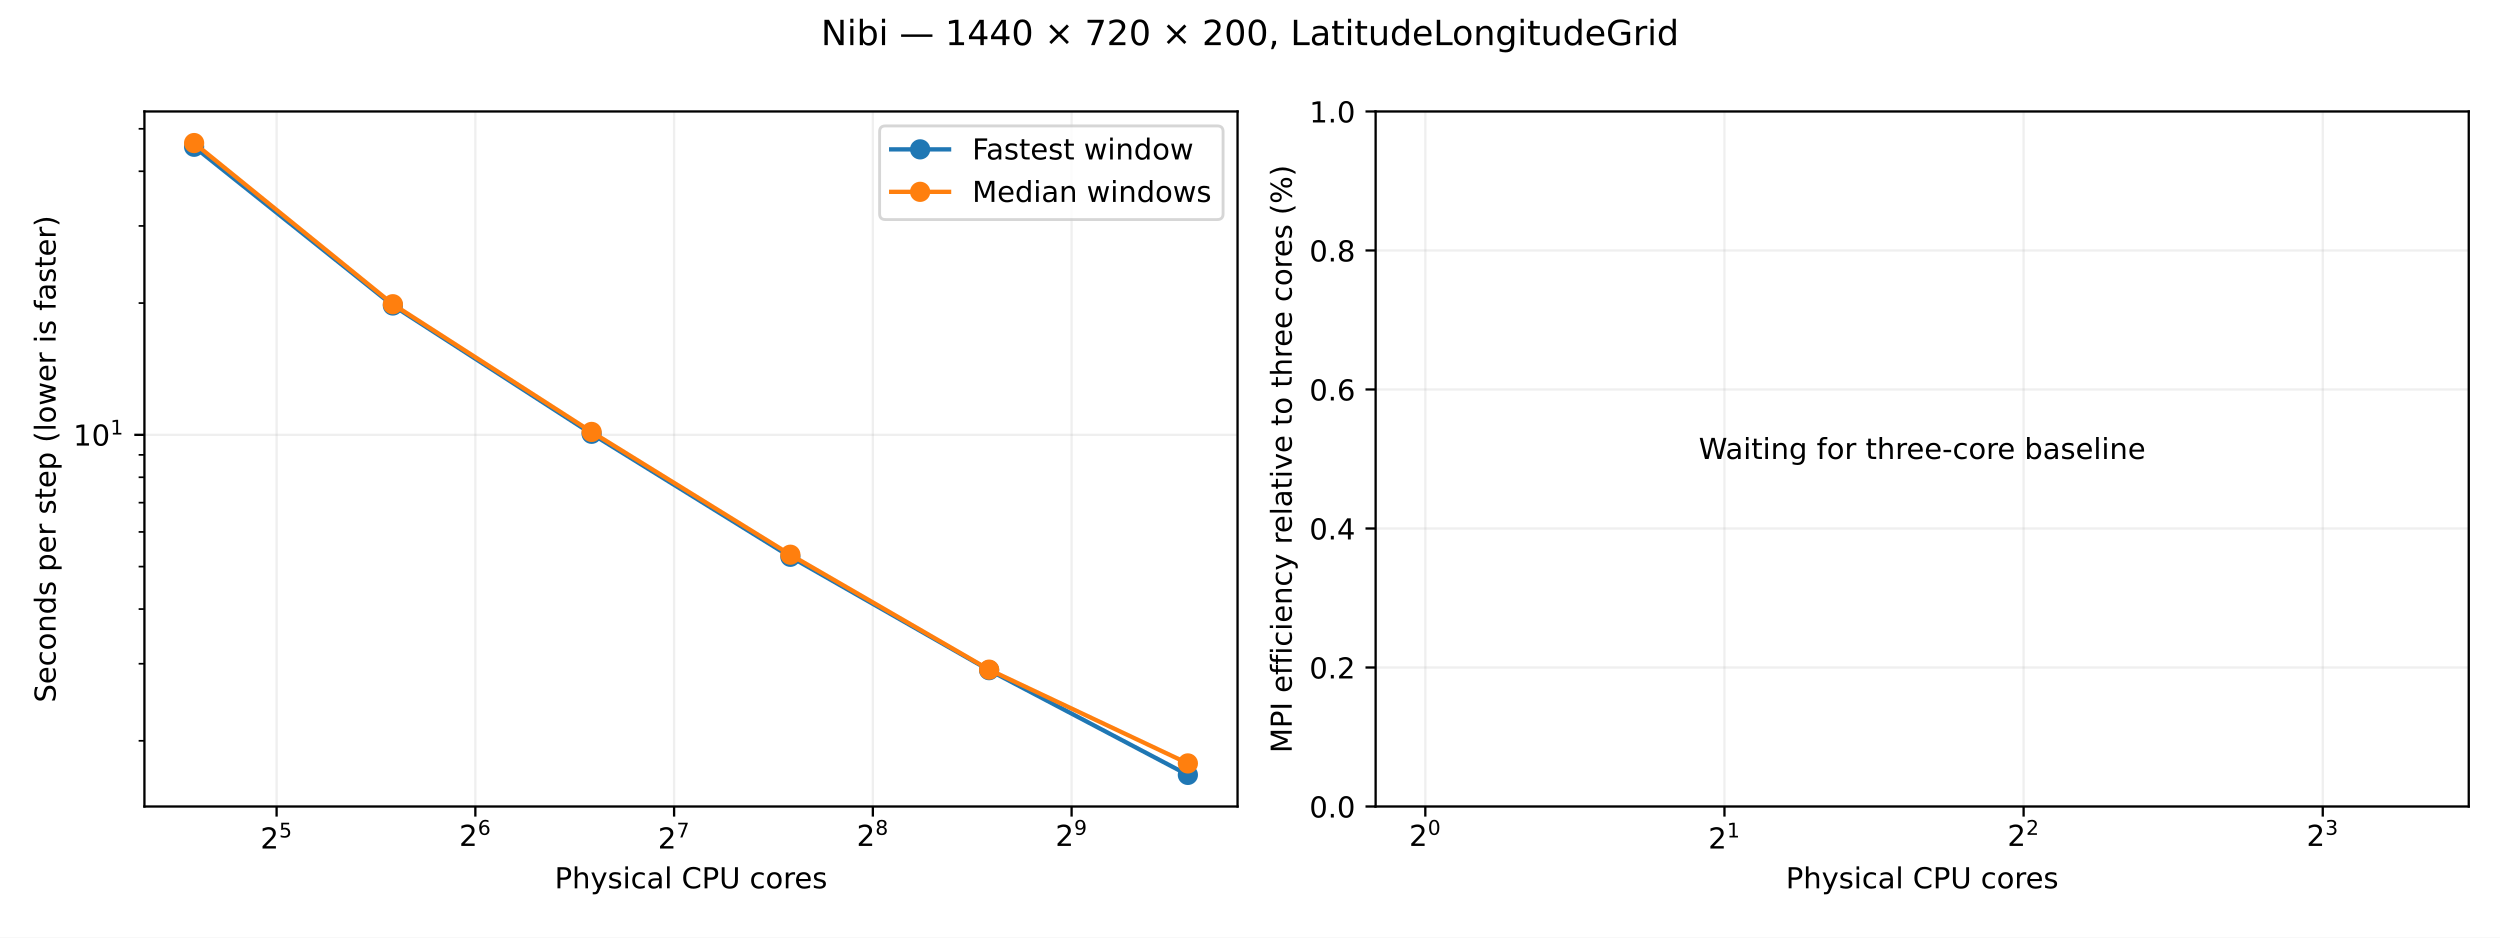
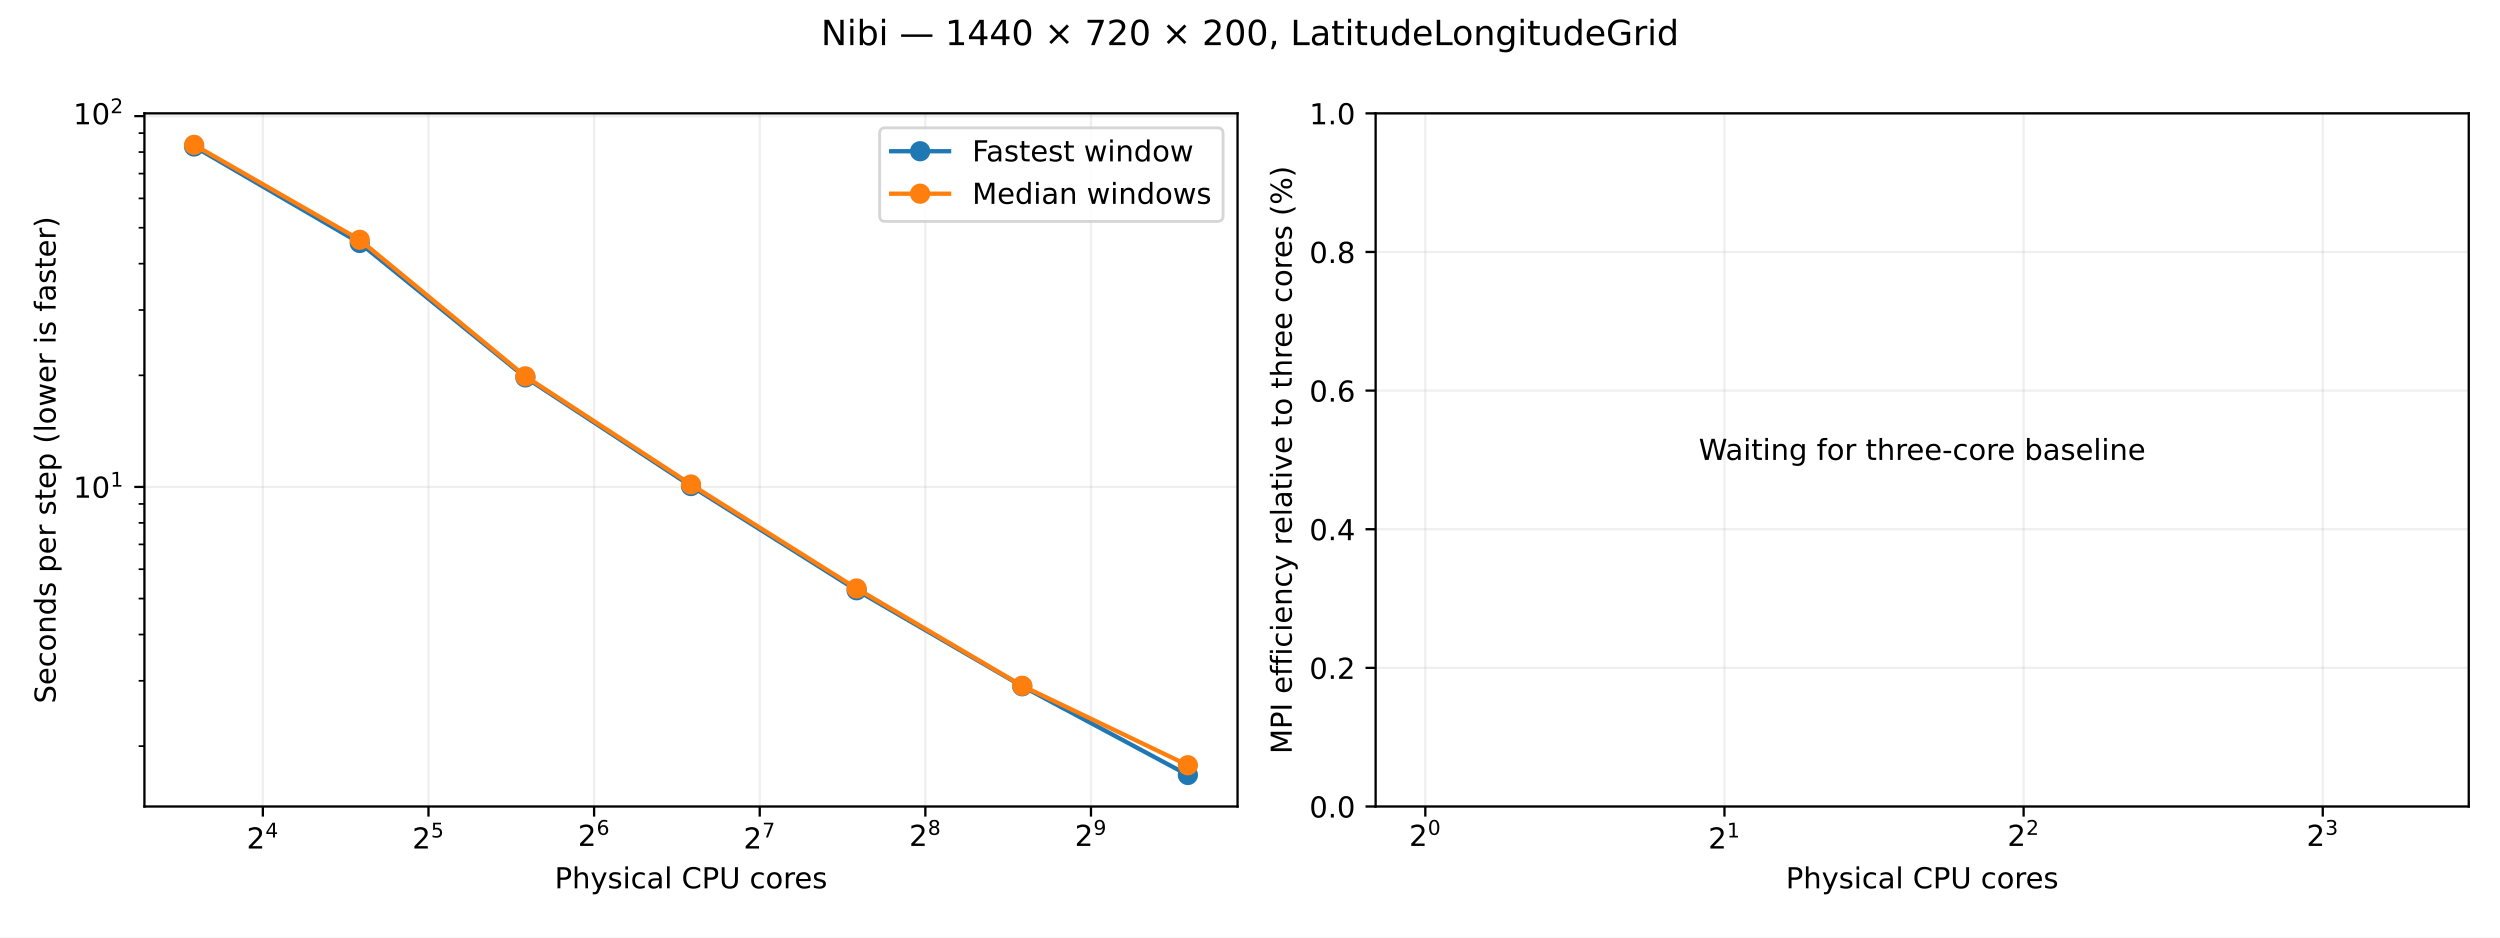
<svg xmlns="http://www.w3.org/2000/svg" xmlns:xlink="http://www.w3.org/1999/xlink" width="864pt" height="324pt" viewBox="0 0 864 324" version="1.1">
  <defs>
    <style type="text/css">*{stroke-linejoin: round; stroke-linecap: butt}</style>
  </defs>
  <g id="figure_1">
    <g id="patch_1">
      <path d="M 0 324 L 864 324 L 864 0 L 0 0 z " style="fill: #ffffff" />
    </g>
    <g id="axes_1">
      <g id="patch_2">
-         <path d="M 49.913 278.728 L 427.696 278.728 L 427.696 38.52 L 49.913 38.52 z " style="fill: #ffffff" />
+         <path d="M 49.913 278.728 L 427.696 278.728 L 427.696 39.172 L 49.913 39.172 z " style="fill: #ffffff" />
      </g>
      <g id="matplotlib.axis_1">
        <g id="xtick_1">
          <g id="line2d_1">
-             <path d="M 95.593 278.728 L 95.593 38.52 " clip-path="url(#p8ccc6cf710)" style="fill: none; stroke: #b0b0b0; stroke-opacity: 0.2; stroke-width: 0.8; stroke-linecap: square" />
+             <path d="M 90.841 278.728 L 90.841 39.172 " clip-path="url(#p84c4c16fc4)" style="fill: none; stroke: #b0b0b0; stroke-opacity: 0.2; stroke-width: 0.8; stroke-linecap: square" />
          </g>
          <g id="line2d_2">
            <defs>
              <path id="mfa1427183e" d="M 0 0 L 0 3.5 " style="stroke: #000000; stroke-width: 0.8" />
            </defs>
            <g>
-               <use xlink:href="#mfa1427183e" x="95.593" y="278.728" style="stroke: #000000; stroke-width: 0.8" />
+               <use xlink:href="#mfa1427183e" x="90.841" y="278.728" style="stroke: #000000; stroke-width: 0.8" />
            </g>
          </g>
          <g id="text_1">
-             <g transform="translate(89.99274 293.3264)">
+             <g transform="translate(85.24139 293.3264)">
+               <text>
+                 <tspan x="0" y="-0.064" style="font-size: 10px; font-family: 'DejaVu Sans'">2</tspan>
+                 <tspan x="6.458" y="-3.892" style="font-size: 7px; font-family: 'DejaVu Sans'">4</tspan>
+               </text>
+             </g>
+           </g>
+         </g>
+         <g id="xtick_2">
+           <g id="line2d_3">
+             <path d="M 148.081 278.728 L 148.081 39.172 " clip-path="url(#p84c4c16fc4)" style="fill: none; stroke: #b0b0b0; stroke-opacity: 0.2; stroke-width: 0.8; stroke-linecap: square" />
+           </g>
+           <g id="line2d_4">
+             <g>
+               <use xlink:href="#mfa1427183e" x="148.081" y="278.728" style="stroke: #000000; stroke-width: 0.8" />
+             </g>
+           </g>
+           <g id="text_2">
+             <g transform="translate(142.4813 293.3264)">
              <text>
                <tspan x="0" y="-0.064" style="font-size: 10px; font-family: 'DejaVu Sans'">2</tspan>
                <tspan x="6.458" y="-3.892" style="font-size: 7px; font-family: 'DejaVu Sans'">5</tspan>
              </text>
            </g>
          </g>
        </g>
-         <g id="xtick_2">
-           <g id="line2d_3">
-             <path d="M 164.281 278.728 L 164.281 38.52 " clip-path="url(#p8ccc6cf710)" style="fill: none; stroke: #b0b0b0; stroke-opacity: 0.2; stroke-width: 0.8; stroke-linecap: square" />
-           </g>
-           <g id="line2d_4">
-             <g>
-               <use xlink:href="#mfa1427183e" x="164.281" y="278.728" style="stroke: #000000; stroke-width: 0.8" />
-             </g>
-           </g>
-           <g id="text_2">
-             <g transform="translate(158.6807 293.3264)">
+         <g id="xtick_3">
+           <g id="line2d_5">
+             <path d="M 205.321 278.728 L 205.321 39.172 " clip-path="url(#p84c4c16fc4)" style="fill: none; stroke: #b0b0b0; stroke-opacity: 0.2; stroke-width: 0.8; stroke-linecap: square" />
+           </g>
+           <g id="line2d_6">
+             <g>
+               <use xlink:href="#mfa1427183e" x="205.321" y="278.728" style="stroke: #000000; stroke-width: 0.8" />
+             </g>
+           </g>
+           <g id="text_3">
+             <g transform="translate(199.7213 293.3264)">
              <text>
                <tspan x="0" y="-0.977" style="font-size: 10px; font-family: 'DejaVu Sans'">2</tspan>
                <tspan x="6.458" y="-4.805" style="font-size: 7px; font-family: 'DejaVu Sans'">6</tspan>
              </text>
            </g>
          </g>
        </g>
-         <g id="xtick_3">
-           <g id="line2d_5">
-             <path d="M 232.969 278.728 L 232.969 38.52 " clip-path="url(#p8ccc6cf710)" style="fill: none; stroke: #b0b0b0; stroke-opacity: 0.2; stroke-width: 0.8; stroke-linecap: square" />
-           </g>
-           <g id="line2d_6">
-             <g>
-               <use xlink:href="#mfa1427183e" x="232.969" y="278.728" style="stroke: #000000; stroke-width: 0.8" />
-             </g>
-           </g>
-           <g id="text_3">
-             <g transform="translate(227.3686 293.3264)">
+         <g id="xtick_4">
+           <g id="line2d_7">
+             <path d="M 262.561 278.728 L 262.561 39.172 " clip-path="url(#p84c4c16fc4)" style="fill: none; stroke: #b0b0b0; stroke-opacity: 0.2; stroke-width: 0.8; stroke-linecap: square" />
+           </g>
+           <g id="line2d_8">
+             <g>
+               <use xlink:href="#mfa1427183e" x="262.561" y="278.728" style="stroke: #000000; stroke-width: 0.8" />
+             </g>
+           </g>
+           <g id="text_4">
+             <g transform="translate(256.9612 293.3264)">
              <text>
                <tspan x="0" y="-0.064" style="font-size: 10px; font-family: 'DejaVu Sans'">2</tspan>
                <tspan x="6.458" y="-3.892" style="font-size: 7px; font-family: 'DejaVu Sans'">7</tspan>
              </text>
            </g>
          </g>
        </g>
-         <g id="xtick_4">
-           <g id="line2d_7">
-             <path d="M 301.657 278.728 L 301.657 38.52 " clip-path="url(#p8ccc6cf710)" style="fill: none; stroke: #b0b0b0; stroke-opacity: 0.2; stroke-width: 0.8; stroke-linecap: square" />
-           </g>
-           <g id="line2d_8">
-             <g>
-               <use xlink:href="#mfa1427183e" x="301.657" y="278.728" style="stroke: #000000; stroke-width: 0.8" />
-             </g>
-           </g>
-           <g id="text_4">
-             <g transform="translate(296.0566 293.3264)">
+         <g id="xtick_5">
+           <g id="line2d_9">
+             <path d="M 319.801 278.728 L 319.801 39.172 " clip-path="url(#p84c4c16fc4)" style="fill: none; stroke: #b0b0b0; stroke-opacity: 0.2; stroke-width: 0.8; stroke-linecap: square" />
+           </g>
+           <g id="line2d_10">
+             <g>
+               <use xlink:href="#mfa1427183e" x="319.801" y="278.728" style="stroke: #000000; stroke-width: 0.8" />
+             </g>
+           </g>
+           <g id="text_5">
+             <g transform="translate(314.2012 293.3264)">
              <text>
                <tspan x="0" y="-0.977" style="font-size: 10px; font-family: 'DejaVu Sans'">2</tspan>
                <tspan x="6.458" y="-4.805" style="font-size: 7px; font-family: 'DejaVu Sans'">8</tspan>
              </text>
            </g>
          </g>
        </g>
-         <g id="xtick_5">
-           <g id="line2d_9">
-             <path d="M 370.344 278.728 L 370.344 38.52 " clip-path="url(#p8ccc6cf710)" style="fill: none; stroke: #b0b0b0; stroke-opacity: 0.2; stroke-width: 0.8; stroke-linecap: square" />
-           </g>
-           <g id="line2d_10">
-             <g>
-               <use xlink:href="#mfa1427183e" x="370.344" y="278.728" style="stroke: #000000; stroke-width: 0.8" />
-             </g>
-           </g>
-           <g id="text_5">
-             <g transform="translate(364.7445 293.3264)">
+         <g id="xtick_6">
+           <g id="line2d_11">
+             <path d="M 377.041 278.728 L 377.041 39.172 " clip-path="url(#p84c4c16fc4)" style="fill: none; stroke: #b0b0b0; stroke-opacity: 0.2; stroke-width: 0.8; stroke-linecap: square" />
+           </g>
+           <g id="line2d_12">
+             <g>
+               <use xlink:href="#mfa1427183e" x="377.041" y="278.728" style="stroke: #000000; stroke-width: 0.8" />
+             </g>
+           </g>
+           <g id="text_6">
+             <g transform="translate(371.4411 293.3264)">
              <text>
                <tspan x="0" y="-0.977" style="font-size: 10px; font-family: 'DejaVu Sans'">2</tspan>
                <tspan x="6.458" y="-4.805" style="font-size: 7px; font-family: 'DejaVu Sans'">9</tspan>
              </text>
            </g>
          </g>
        </g>
-         <g id="text_6">
+         <g id="text_7">
          <text style="font-size: 10px; font-family: 'DejaVu Sans', 'Bitstream Vera Sans', 'Computer Modern Sans Serif', 'Lucida Grande', 'Verdana', 'Geneva', 'Lucid', 'Arial', 'Helvetica', 'Avant Garde', sans-serif; text-anchor: middle" x="238.805" y="307.005" transform="rotate(-0 238.8045 307.0046)">Physical CPU cores</text>
        </g>
      </g>
      <g id="matplotlib.axis_2">
        <g id="ytick_1">
-           <g id="line2d_11">
-             <path d="M 49.913 150.276 L 427.696 150.276 " clip-path="url(#p8ccc6cf710)" style="fill: none; stroke: #b0b0b0; stroke-opacity: 0.2; stroke-width: 0.8; stroke-linecap: square" />
-           </g>
-           <g id="line2d_12">
+           <g id="line2d_13">
+             <path d="M 49.913 168.287 L 427.696 168.287 " clip-path="url(#p84c4c16fc4)" style="fill: none; stroke: #b0b0b0; stroke-opacity: 0.2; stroke-width: 0.8; stroke-linecap: square" />
+           </g>
+           <g id="line2d_14">
            <defs>
              <path id="m72e51c41a5" d="M 0 0 L -3.5 0 " style="stroke: #000000; stroke-width: 0.8" />
            </defs>
            <g>
-               <use xlink:href="#m72e51c41a5" x="49.913" y="150.276" style="stroke: #000000; stroke-width: 0.8" />
-             </g>
-           </g>
-           <g id="text_7">
-             <g transform="translate(25.31268 154.0748)">
+               <use xlink:href="#m72e51c41a5" x="49.913" y="168.287" style="stroke: #000000; stroke-width: 0.8" />
+             </g>
+           </g>
+           <g id="text_8">
+             <g transform="translate(25.31268 172.0867)">
              <text>
                <tspan x="0" y="-0.064" style="font-size: 10px; font-family: 'DejaVu Sans'">1</tspan>
                <tspan x="6.362" y="-0.064" style="font-size: 10px; font-family: 'DejaVu Sans'">0</tspan>
                <tspan x="12.82" y="-3.892" style="font-size: 7px; font-family: 'DejaVu Sans'">1</tspan>
              </text>
            </g>
          </g>
        </g>
        <g id="ytick_2">
-           <g id="line2d_13">
+           <g id="line2d_15">
+             <path d="M 49.913 40.136 L 427.696 40.136 " clip-path="url(#p84c4c16fc4)" style="fill: none; stroke: #b0b0b0; stroke-opacity: 0.2; stroke-width: 0.8; stroke-linecap: square" />
+           </g>
+           <g id="line2d_16">
+             <g>
+               <use xlink:href="#m72e51c41a5" x="49.913" y="40.136" style="stroke: #000000; stroke-width: 0.8" />
+             </g>
+           </g>
+           <g id="text_9">
+             <g transform="translate(25.31268 43.93527)">
+               <text>
+                 <tspan x="0" y="-0.977" style="font-size: 10px; font-family: 'DejaVu Sans'">1</tspan>
+                 <tspan x="6.362" y="-0.977" style="font-size: 10px; font-family: 'DejaVu Sans'">0</tspan>
+                 <tspan x="12.82" y="-4.805" style="font-size: 7px; font-family: 'DejaVu Sans'">2</tspan>
+               </text>
+             </g>
+           </g>
+         </g>
+         <g id="ytick_3">
+           <g id="line2d_17">
            <defs>
              <path id="m0f9271fee5" d="M 0 0 L -2 0 " style="stroke: #000000; stroke-width: 0.6" />
            </defs>
            <g>
-               <use xlink:href="#m0f9271fee5" x="49.913" y="256.03" style="stroke: #000000; stroke-width: 0.6" />
-             </g>
-           </g>
-         </g>
-         <g id="ytick_3">
-           <g id="line2d_14">
-             <g>
-               <use xlink:href="#m0f9271fee5" x="49.913" y="229.387" style="stroke: #000000; stroke-width: 0.6" />
+               <use xlink:href="#m0f9271fee5" x="49.913" y="257.861" style="stroke: #000000; stroke-width: 0.6" />
            </g>
          </g>
        </g>
        <g id="ytick_4">
-           <g id="line2d_15">
-             <g>
-               <use xlink:href="#m0f9271fee5" x="49.913" y="210.484" style="stroke: #000000; stroke-width: 0.6" />
+           <g id="line2d_18">
+             <g>
+               <use xlink:href="#m0f9271fee5" x="49.913" y="235.295" style="stroke: #000000; stroke-width: 0.6" />
            </g>
          </g>
        </g>
        <g id="ytick_5">
-           <g id="line2d_16">
-             <g>
-               <use xlink:href="#m0f9271fee5" x="49.913" y="195.821" style="stroke: #000000; stroke-width: 0.6" />
+           <g id="line2d_19">
+             <g>
+               <use xlink:href="#m0f9271fee5" x="49.913" y="219.284" style="stroke: #000000; stroke-width: 0.6" />
            </g>
          </g>
        </g>
        <g id="ytick_6">
-           <g id="line2d_17">
-             <g>
-               <use xlink:href="#m0f9271fee5" x="49.913" y="183.841" style="stroke: #000000; stroke-width: 0.6" />
+           <g id="line2d_20">
+             <g>
+               <use xlink:href="#m0f9271fee5" x="49.913" y="206.865" style="stroke: #000000; stroke-width: 0.6" />
            </g>
          </g>
        </g>
        <g id="ytick_7">
-           <g id="line2d_18">
-             <g>
-               <use xlink:href="#m0f9271fee5" x="49.913" y="173.712" style="stroke: #000000; stroke-width: 0.6" />
+           <g id="line2d_21">
+             <g>
+               <use xlink:href="#m0f9271fee5" x="49.913" y="196.718" style="stroke: #000000; stroke-width: 0.6" />
            </g>
          </g>
        </g>
        <g id="ytick_8">
-           <g id="line2d_19">
-             <g>
-               <use xlink:href="#m0f9271fee5" x="49.913" y="164.938" style="stroke: #000000; stroke-width: 0.6" />
+           <g id="line2d_22">
+             <g>
+               <use xlink:href="#m0f9271fee5" x="49.913" y="188.138" style="stroke: #000000; stroke-width: 0.6" />
            </g>
          </g>
        </g>
        <g id="ytick_9">
-           <g id="line2d_20">
-             <g>
-               <use xlink:href="#m0f9271fee5" x="49.913" y="157.199" style="stroke: #000000; stroke-width: 0.6" />
+           <g id="line2d_23">
+             <g>
+               <use xlink:href="#m0f9271fee5" x="49.913" y="180.707" style="stroke: #000000; stroke-width: 0.6" />
            </g>
          </g>
        </g>
        <g id="ytick_10">
-           <g id="line2d_21">
-             <g>
-               <use xlink:href="#m0f9271fee5" x="49.913" y="104.73" style="stroke: #000000; stroke-width: 0.6" />
+           <g id="line2d_24">
+             <g>
+               <use xlink:href="#m0f9271fee5" x="49.913" y="174.151" style="stroke: #000000; stroke-width: 0.6" />
            </g>
          </g>
        </g>
        <g id="ytick_11">
-           <g id="line2d_22">
-             <g>
-               <use xlink:href="#m0f9271fee5" x="49.913" y="78.087" style="stroke: #000000; stroke-width: 0.6" />
+           <g id="line2d_25">
+             <g>
+               <use xlink:href="#m0f9271fee5" x="49.913" y="129.71" style="stroke: #000000; stroke-width: 0.6" />
            </g>
          </g>
        </g>
        <g id="ytick_12">
-           <g id="line2d_23">
-             <g>
-               <use xlink:href="#m0f9271fee5" x="49.913" y="59.184" style="stroke: #000000; stroke-width: 0.6" />
+           <g id="line2d_26">
+             <g>
+               <use xlink:href="#m0f9271fee5" x="49.913" y="107.144" style="stroke: #000000; stroke-width: 0.6" />
            </g>
          </g>
        </g>
        <g id="ytick_13">
-           <g id="line2d_24">
-             <g>
-               <use xlink:href="#m0f9271fee5" x="49.913" y="44.522" style="stroke: #000000; stroke-width: 0.6" />
-             </g>
-           </g>
-         </g>
-         <g id="text_8">
-           <text style="font-size: 10px; font-family: 'DejaVu Sans', 'Bitstream Vera Sans', 'Computer Modern Sans Serif', 'Lucida Grande', 'Verdana', 'Geneva', 'Lucid', 'Arial', 'Helvetica', 'Avant Garde', sans-serif; text-anchor: middle" x="19.233" y="158.624" transform="rotate(-90 19.233 158.624)">Seconds per step (lower is faster)</text>
-         </g>
-       </g>
-       <g id="line2d_25">
-         <path d="M 67.085 50.729 L 135.773 105.58 L 204.461 149.917 L 273.148 192.43 L 341.836 231.611 L 410.524 267.809 " clip-path="url(#p8ccc6cf710)" style="fill: none; stroke: #1f77b4; stroke-width: 1.5; stroke-linecap: square" />
+           <g id="line2d_27">
+             <g>
+               <use xlink:href="#m0f9271fee5" x="49.913" y="91.133" style="stroke: #000000; stroke-width: 0.6" />
+             </g>
+           </g>
+         </g>
+         <g id="ytick_14">
+           <g id="line2d_28">
+             <g>
+               <use xlink:href="#m0f9271fee5" x="49.913" y="78.713" style="stroke: #000000; stroke-width: 0.6" />
+             </g>
+           </g>
+         </g>
+         <g id="ytick_15">
+           <g id="line2d_29">
+             <g>
+               <use xlink:href="#m0f9271fee5" x="49.913" y="68.566" style="stroke: #000000; stroke-width: 0.6" />
+             </g>
+           </g>
+         </g>
+         <g id="ytick_16">
+           <g id="line2d_30">
+             <g>
+               <use xlink:href="#m0f9271fee5" x="49.913" y="59.987" style="stroke: #000000; stroke-width: 0.6" />
+             </g>
+           </g>
+         </g>
+         <g id="ytick_17">
+           <g id="line2d_31">
+             <g>
+               <use xlink:href="#m0f9271fee5" x="49.913" y="52.555" style="stroke: #000000; stroke-width: 0.6" />
+             </g>
+           </g>
+         </g>
+         <g id="ytick_18">
+           <g id="line2d_32">
+             <g>
+               <use xlink:href="#m0f9271fee5" x="49.913" y="46" style="stroke: #000000; stroke-width: 0.6" />
+             </g>
+           </g>
+         </g>
+         <g id="text_10">
+           <text style="font-size: 10px; font-family: 'DejaVu Sans', 'Bitstream Vera Sans', 'Computer Modern Sans Serif', 'Lucida Grande', 'Verdana', 'Geneva', 'Lucid', 'Arial', 'Helvetica', 'Avant Garde', sans-serif; text-anchor: middle" x="19.233" y="158.95" transform="rotate(-90 19.233 158.9499)">Seconds per step (lower is faster)</text>
+         </g>
+       </g>
+       <g id="line2d_33">
+         <path d="M 67.085 50.632 L 124.325 83.971 L 181.565 130.43 L 238.805 167.984 L 296.044 203.992 L 353.284 237.179 L 410.524 267.839 " clip-path="url(#p84c4c16fc4)" style="fill: none; stroke: #1f77b4; stroke-width: 1.5; stroke-linecap: square" />
        <defs>
          <path id="mec588faf40" d="M 0 3 C 0.796 3 1.559 2.684 2.121 2.121 C 2.684 1.559 3 0.796 3 0 C 3 -0.796 2.684 -1.559 2.121 -2.121 C 1.559 -2.684 0.796 -3 0 -3 C -0.796 -3 -1.559 -2.684 -2.121 -2.121 C -2.684 -1.559 -3 -0.796 -3 0 C -3 0.796 -2.684 1.559 -2.121 2.121 C -1.559 2.684 -0.796 3 0 3 z " style="stroke: #1f77b4" />
        </defs>
-         <g clip-path="url(#p8ccc6cf710)">
-           <use xlink:href="#mec588faf40" x="67.085" y="50.729" style="fill: #1f77b4; stroke: #1f77b4" />
-           <use xlink:href="#mec588faf40" x="135.773" y="105.58" style="fill: #1f77b4; stroke: #1f77b4" />
-           <use xlink:href="#mec588faf40" x="204.461" y="149.917" style="fill: #1f77b4; stroke: #1f77b4" />
-           <use xlink:href="#mec588faf40" x="273.148" y="192.43" style="fill: #1f77b4; stroke: #1f77b4" />
-           <use xlink:href="#mec588faf40" x="341.836" y="231.611" style="fill: #1f77b4; stroke: #1f77b4" />
-           <use xlink:href="#mec588faf40" x="410.524" y="267.809" style="fill: #1f77b4; stroke: #1f77b4" />
-         </g>
-       </g>
-       <g id="line2d_26">
-         <path d="M 67.085 49.439 L 135.773 105.142 L 204.461 149.274 L 273.148 191.71 L 341.836 231.43 L 410.524 263.839 " clip-path="url(#p8ccc6cf710)" style="fill: none; stroke: #ff7f0e; stroke-width: 1.5; stroke-linecap: square" />
+         <g clip-path="url(#p84c4c16fc4)">
+           <use xlink:href="#mec588faf40" x="67.085" y="50.632" style="fill: #1f77b4; stroke: #1f77b4" />
+           <use xlink:href="#mec588faf40" x="124.325" y="83.971" style="fill: #1f77b4; stroke: #1f77b4" />
+           <use xlink:href="#mec588faf40" x="181.565" y="130.43" style="fill: #1f77b4; stroke: #1f77b4" />
+           <use xlink:href="#mec588faf40" x="238.805" y="167.984" style="fill: #1f77b4; stroke: #1f77b4" />
+           <use xlink:href="#mec588faf40" x="296.044" y="203.992" style="fill: #1f77b4; stroke: #1f77b4" />
+           <use xlink:href="#mec588faf40" x="353.284" y="237.179" style="fill: #1f77b4; stroke: #1f77b4" />
+           <use xlink:href="#mec588faf40" x="410.524" y="267.839" style="fill: #1f77b4; stroke: #1f77b4" />
+         </g>
+       </g>
+       <g id="line2d_34">
+         <path d="M 67.085 50.061 L 124.325 82.878 L 181.565 130.059 L 238.805 167.439 L 296.044 203.383 L 353.284 237.025 L 410.524 264.476 " clip-path="url(#p84c4c16fc4)" style="fill: none; stroke: #ff7f0e; stroke-width: 1.5; stroke-linecap: square" />
        <defs>
          <path id="me001b4771e" d="M 0 3 C 0.796 3 1.559 2.684 2.121 2.121 C 2.684 1.559 3 0.796 3 0 C 3 -0.796 2.684 -1.559 2.121 -2.121 C 1.559 -2.684 0.796 -3 0 -3 C -0.796 -3 -1.559 -2.684 -2.121 -2.121 C -2.684 -1.559 -3 -0.796 -3 0 C -3 0.796 -2.684 1.559 -2.121 2.121 C -1.559 2.684 -0.796 3 0 3 z " style="stroke: #ff7f0e" />
        </defs>
-         <g clip-path="url(#p8ccc6cf710)">
-           <use xlink:href="#me001b4771e" x="67.085" y="49.439" style="fill: #ff7f0e; stroke: #ff7f0e" />
-           <use xlink:href="#me001b4771e" x="135.773" y="105.142" style="fill: #ff7f0e; stroke: #ff7f0e" />
-           <use xlink:href="#me001b4771e" x="204.461" y="149.274" style="fill: #ff7f0e; stroke: #ff7f0e" />
-           <use xlink:href="#me001b4771e" x="273.148" y="191.71" style="fill: #ff7f0e; stroke: #ff7f0e" />
-           <use xlink:href="#me001b4771e" x="341.836" y="231.43" style="fill: #ff7f0e; stroke: #ff7f0e" />
-           <use xlink:href="#me001b4771e" x="410.524" y="263.839" style="fill: #ff7f0e; stroke: #ff7f0e" />
+         <g clip-path="url(#p84c4c16fc4)">
+           <use xlink:href="#me001b4771e" x="67.085" y="50.061" style="fill: #ff7f0e; stroke: #ff7f0e" />
+           <use xlink:href="#me001b4771e" x="124.325" y="82.878" style="fill: #ff7f0e; stroke: #ff7f0e" />
+           <use xlink:href="#me001b4771e" x="181.565" y="130.059" style="fill: #ff7f0e; stroke: #ff7f0e" />
+           <use xlink:href="#me001b4771e" x="238.805" y="167.439" style="fill: #ff7f0e; stroke: #ff7f0e" />
+           <use xlink:href="#me001b4771e" x="296.044" y="203.383" style="fill: #ff7f0e; stroke: #ff7f0e" />
+           <use xlink:href="#me001b4771e" x="353.284" y="237.025" style="fill: #ff7f0e; stroke: #ff7f0e" />
+           <use xlink:href="#me001b4771e" x="410.524" y="264.476" style="fill: #ff7f0e; stroke: #ff7f0e" />
        </g>
      </g>
      <g id="patch_3">
-         <path d="M 49.913 278.728 L 49.913 38.52 " style="fill: none; stroke: #000000; stroke-width: 0.8; stroke-linejoin: miter; stroke-linecap: square" />
+         <path d="M 49.913 278.728 L 49.913 39.172 " style="fill: none; stroke: #000000; stroke-width: 0.8; stroke-linejoin: miter; stroke-linecap: square" />
      </g>
      <g id="patch_4">
-         <path d="M 427.696 278.728 L 427.696 38.52 " style="fill: none; stroke: #000000; stroke-width: 0.8; stroke-linejoin: miter; stroke-linecap: square" />
+         <path d="M 427.696 278.728 L 427.696 39.172 " style="fill: none; stroke: #000000; stroke-width: 0.8; stroke-linejoin: miter; stroke-linecap: square" />
      </g>
      <g id="patch_5">
        <path d="M 49.913 278.728 L 427.696 278.728 " style="fill: none; stroke: #000000; stroke-width: 0.8; stroke-linejoin: miter; stroke-linecap: square" />
      </g>
      <g id="patch_6">
-         <path d="M 49.913 38.52 L 427.696 38.52 " style="fill: none; stroke: #000000; stroke-width: 0.8; stroke-linejoin: miter; stroke-linecap: square" />
+         <path d="M 49.913 39.172 L 427.696 39.172 " style="fill: none; stroke: #000000; stroke-width: 0.8; stroke-linejoin: miter; stroke-linecap: square" />
      </g>
      <g id="legend_1">
        <g id="patch_7">
-           <path d="M 305.996 75.876 L 420.696 75.876 Q 422.696 75.876 422.696 73.876 L 422.696 45.52 Q 422.696 43.52 420.696 43.52 L 305.996 43.52 Q 303.996 43.52 303.996 45.52 L 303.996 73.876 Q 303.996 75.876 305.996 75.876 z " style="fill: #ffffff; opacity: 0.8; stroke: #cccccc; stroke-linejoin: miter" />
-         </g>
-         <g id="line2d_27">
-           <path d="M 307.996 51.618 L 317.996 51.618 L 327.996 51.618 " style="fill: none; stroke: #1f77b4; stroke-width: 1.5; stroke-linecap: square" />
+           <path d="M 305.996 76.528 L 420.696 76.528 Q 422.696 76.528 422.696 74.528 L 422.696 46.172 Q 422.696 44.172 420.696 44.172 L 305.996 44.172 Q 303.996 44.172 303.996 46.172 L 303.996 74.528 Q 303.996 76.528 305.996 76.528 z " style="fill: #ffffff; opacity: 0.8; stroke: #cccccc; stroke-linejoin: miter" />
+         </g>
+         <g id="line2d_35">
+           <path d="M 307.996 52.27 L 317.996 52.27 L 327.996 52.27 " style="fill: none; stroke: #1f77b4; stroke-width: 1.5; stroke-linecap: square" />
          <g>
-             <use xlink:href="#mec588faf40" x="317.996" y="51.618" style="fill: #1f77b4; stroke: #1f77b4" />
-           </g>
-         </g>
-         <g id="text_9">
-           <text style="font-size: 10px; font-family: 'DejaVu Sans', 'Bitstream Vera Sans', 'Computer Modern Sans Serif', 'Lucida Grande', 'Verdana', 'Geneva', 'Lucid', 'Arial', 'Helvetica', 'Avant Garde', sans-serif; text-anchor: start" x="335.996" y="55.118" transform="rotate(-0 335.9963 55.11844)">Fastest window</text>
-         </g>
-         <g id="line2d_28">
-           <path d="M 307.996 66.297 L 317.996 66.297 L 327.996 66.297 " style="fill: none; stroke: #ff7f0e; stroke-width: 1.5; stroke-linecap: square" />
+             <use xlink:href="#mec588faf40" x="317.996" y="52.27" style="fill: #1f77b4; stroke: #1f77b4" />
+           </g>
+         </g>
+         <g id="text_11">
+           <text style="font-size: 10px; font-family: 'DejaVu Sans', 'Bitstream Vera Sans', 'Computer Modern Sans Serif', 'Lucida Grande', 'Verdana', 'Geneva', 'Lucid', 'Arial', 'Helvetica', 'Avant Garde', sans-serif; text-anchor: start" x="335.996" y="55.77" transform="rotate(-0 335.9963 55.77016)">Fastest window</text>
+         </g>
+         <g id="line2d_36">
+           <path d="M 307.996 66.948 L 317.996 66.948 L 327.996 66.948 " style="fill: none; stroke: #ff7f0e; stroke-width: 1.5; stroke-linecap: square" />
          <g>
-             <use xlink:href="#me001b4771e" x="317.996" y="66.297" style="fill: #ff7f0e; stroke: #ff7f0e" />
-           </g>
-         </g>
-         <g id="text_10">
-           <text style="font-size: 10px; font-family: 'DejaVu Sans', 'Bitstream Vera Sans', 'Computer Modern Sans Serif', 'Lucida Grande', 'Verdana', 'Geneva', 'Lucid', 'Arial', 'Helvetica', 'Avant Garde', sans-serif; text-anchor: start" x="335.996" y="69.797" transform="rotate(-0 335.9963 69.79656)">Median windows</text>
+             <use xlink:href="#me001b4771e" x="317.996" y="66.948" style="fill: #ff7f0e; stroke: #ff7f0e" />
+           </g>
+         </g>
+         <g id="text_12">
+           <text style="font-size: 10px; font-family: 'DejaVu Sans', 'Bitstream Vera Sans', 'Computer Modern Sans Serif', 'Lucida Grande', 'Verdana', 'Geneva', 'Lucid', 'Arial', 'Helvetica', 'Avant Garde', sans-serif; text-anchor: start" x="335.996" y="70.448" transform="rotate(-0 335.9963 70.44828)">Median windows</text>
        </g>
      </g>
    </g>
    <g id="axes_2">
      <g id="patch_8">
-         <path d="M 475.416 278.728 L 853.2 278.728 L 853.2 38.52 L 475.416 38.52 z " style="fill: #ffffff" />
+         <path d="M 475.416 278.728 L 853.2 278.728 L 853.2 39.172 L 475.416 39.172 z " style="fill: #ffffff" />
      </g>
      <g id="matplotlib.axis_3">
-         <g id="xtick_6">
-           <g id="line2d_29">
-             <path d="M 492.588 278.728 L 492.588 38.52 " clip-path="url(#p268178f158)" style="fill: none; stroke: #b0b0b0; stroke-opacity: 0.2; stroke-width: 0.8; stroke-linecap: square" />
-           </g>
-           <g id="line2d_30">
+         <g id="xtick_7">
+           <g id="line2d_37">
+             <path d="M 492.588 278.728 L 492.588 39.172 " clip-path="url(#p3c691b4490)" style="fill: none; stroke: #b0b0b0; stroke-opacity: 0.2; stroke-width: 0.8; stroke-linecap: square" />
+           </g>
+           <g id="line2d_38">
            <g>
              <use xlink:href="#mfa1427183e" x="492.588" y="278.728" style="stroke: #000000; stroke-width: 0.8" />
            </g>
          </g>
-           <g id="text_11">
+           <g id="text_13">
            <g transform="translate(486.9883 293.3264)">
              <text>
                <tspan x="0" y="-0.977" style="font-size: 10px; font-family: 'DejaVu Sans'">2</tspan>
                <tspan x="6.458" y="-4.805" style="font-size: 7px; font-family: 'DejaVu Sans'">0</tspan>
              </text>
            </g>
          </g>
        </g>
-         <g id="xtick_7">
-           <g id="line2d_31">
-             <path d="M 595.974 278.728 L 595.974 38.52 " clip-path="url(#p268178f158)" style="fill: none; stroke: #b0b0b0; stroke-opacity: 0.2; stroke-width: 0.8; stroke-linecap: square" />
-           </g>
-           <g id="line2d_32">
+         <g id="xtick_8">
+           <g id="line2d_39">
+             <path d="M 595.974 278.728 L 595.974 39.172 " clip-path="url(#p3c691b4490)" style="fill: none; stroke: #b0b0b0; stroke-opacity: 0.2; stroke-width: 0.8; stroke-linecap: square" />
+           </g>
+           <g id="line2d_40">
            <g>
              <use xlink:href="#mfa1427183e" x="595.974" y="278.728" style="stroke: #000000; stroke-width: 0.8" />
            </g>
          </g>
-           <g id="text_12">
+           <g id="text_14">
            <g transform="translate(590.374 293.3264)">
              <text>
                <tspan x="0" y="-0.064" style="font-size: 10px; font-family: 'DejaVu Sans'">2</tspan>
                <tspan x="6.458" y="-3.892" style="font-size: 7px; font-family: 'DejaVu Sans'">1</tspan>
              </text>
            </g>
          </g>
        </g>
-         <g id="xtick_8">
-           <g id="line2d_33">
-             <path d="M 699.36 278.728 L 699.36 38.52 " clip-path="url(#p268178f158)" style="fill: none; stroke: #b0b0b0; stroke-opacity: 0.2; stroke-width: 0.8; stroke-linecap: square" />
-           </g>
-           <g id="line2d_34">
+         <g id="xtick_9">
+           <g id="line2d_41">
+             <path d="M 699.36 278.728 L 699.36 39.172 " clip-path="url(#p3c691b4490)" style="fill: none; stroke: #b0b0b0; stroke-opacity: 0.2; stroke-width: 0.8; stroke-linecap: square" />
+           </g>
+           <g id="line2d_42">
            <g>
              <use xlink:href="#mfa1427183e" x="699.36" y="278.728" style="stroke: #000000; stroke-width: 0.8" />
            </g>
          </g>
-           <g id="text_13">
+           <g id="text_15">
            <g transform="translate(693.7596 293.3264)">
              <text>
                <tspan x="0" y="-0.977" style="font-size: 10px; font-family: 'DejaVu Sans'">2</tspan>
                <tspan x="6.458" y="-4.805" style="font-size: 7px; font-family: 'DejaVu Sans'">2</tspan>
              </text>
            </g>
          </g>
        </g>
-         <g id="xtick_9">
-           <g id="line2d_35">
-             <path d="M 802.745 278.728 L 802.745 38.52 " clip-path="url(#p268178f158)" style="fill: none; stroke: #b0b0b0; stroke-opacity: 0.2; stroke-width: 0.8; stroke-linecap: square" />
-           </g>
-           <g id="line2d_36">
+         <g id="xtick_10">
+           <g id="line2d_43">
+             <path d="M 802.745 278.728 L 802.745 39.172 " clip-path="url(#p3c691b4490)" style="fill: none; stroke: #b0b0b0; stroke-opacity: 0.2; stroke-width: 0.8; stroke-linecap: square" />
+           </g>
+           <g id="line2d_44">
            <g>
              <use xlink:href="#mfa1427183e" x="802.745" y="278.728" style="stroke: #000000; stroke-width: 0.8" />
            </g>
          </g>
-           <g id="text_14">
+           <g id="text_16">
            <g transform="translate(797.1453 293.3264)">
              <text>
                <tspan x="0" y="-0.977" style="font-size: 10px; font-family: 'DejaVu Sans'">2</tspan>
                <tspan x="6.458" y="-4.805" style="font-size: 7px; font-family: 'DejaVu Sans'">3</tspan>
              </text>
            </g>
          </g>
        </g>
-         <g id="text_15">
+         <g id="text_17">
          <text style="font-size: 10px; font-family: 'DejaVu Sans', 'Bitstream Vera Sans', 'Computer Modern Sans Serif', 'Lucida Grande', 'Verdana', 'Geneva', 'Lucid', 'Arial', 'Helvetica', 'Avant Garde', sans-serif; text-anchor: middle" x="664.308" y="307.005" transform="rotate(-0 664.3082 307.0046)">Physical CPU cores</text>
        </g>
      </g>
      <g id="matplotlib.axis_4">
-         <g id="ytick_14">
-           <g id="line2d_37">
-             <path d="M 475.416 278.728 L 853.2 278.728 " clip-path="url(#p268178f158)" style="fill: none; stroke: #b0b0b0; stroke-opacity: 0.2; stroke-width: 0.8; stroke-linecap: square" />
-           </g>
-           <g id="line2d_38">
+         <g id="ytick_19">
+           <g id="line2d_45">
+             <path d="M 475.416 278.728 L 853.2 278.728 " clip-path="url(#p3c691b4490)" style="fill: none; stroke: #b0b0b0; stroke-opacity: 0.2; stroke-width: 0.8; stroke-linecap: square" />
+           </g>
+           <g id="line2d_46">
            <g>
              <use xlink:href="#m72e51c41a5" x="475.416" y="278.728" style="stroke: #000000; stroke-width: 0.8" />
            </g>
          </g>
-           <g id="text_16">
+           <g id="text_18">
            <text style="font-size: 10px; font-family: 'DejaVu Sans', 'Bitstream Vera Sans', 'Computer Modern Sans Serif', 'Lucida Grande', 'Verdana', 'Geneva', 'Lucid', 'Arial', 'Helvetica', 'Avant Garde', sans-serif; text-anchor: end" x="468.416" y="282.527" transform="rotate(-0 468.4163 282.5272)">0.0</text>
          </g>
        </g>
-         <g id="ytick_15">
-           <g id="line2d_39">
-             <path d="M 475.416 230.686 L 853.2 230.686 " clip-path="url(#p268178f158)" style="fill: none; stroke: #b0b0b0; stroke-opacity: 0.2; stroke-width: 0.8; stroke-linecap: square" />
-           </g>
-           <g id="line2d_40">
-             <g>
-               <use xlink:href="#m72e51c41a5" x="475.416" y="230.686" style="stroke: #000000; stroke-width: 0.8" />
-             </g>
-           </g>
-           <g id="text_17">
-             <text style="font-size: 10px; font-family: 'DejaVu Sans', 'Bitstream Vera Sans', 'Computer Modern Sans Serif', 'Lucida Grande', 'Verdana', 'Geneva', 'Lucid', 'Arial', 'Helvetica', 'Avant Garde', sans-serif; text-anchor: end" x="468.416" y="234.486" transform="rotate(-0 468.4163 234.4856)">0.2</text>
-           </g>
-         </g>
-         <g id="ytick_16">
-           <g id="line2d_41">
-             <path d="M 475.416 182.645 L 853.2 182.645 " clip-path="url(#p268178f158)" style="fill: none; stroke: #b0b0b0; stroke-opacity: 0.2; stroke-width: 0.8; stroke-linecap: square" />
-           </g>
-           <g id="line2d_42">
-             <g>
-               <use xlink:href="#m72e51c41a5" x="475.416" y="182.645" style="stroke: #000000; stroke-width: 0.8" />
-             </g>
-           </g>
-           <g id="text_18">
-             <text style="font-size: 10px; font-family: 'DejaVu Sans', 'Bitstream Vera Sans', 'Computer Modern Sans Serif', 'Lucida Grande', 'Verdana', 'Geneva', 'Lucid', 'Arial', 'Helvetica', 'Avant Garde', sans-serif; text-anchor: end" x="468.416" y="186.444" transform="rotate(-0 468.4163 186.444)">0.4</text>
-           </g>
-         </g>
-         <g id="ytick_17">
-           <g id="line2d_43">
-             <path d="M 475.416 134.603 L 853.2 134.603 " clip-path="url(#p268178f158)" style="fill: none; stroke: #b0b0b0; stroke-opacity: 0.2; stroke-width: 0.8; stroke-linecap: square" />
-           </g>
-           <g id="line2d_44">
-             <g>
-               <use xlink:href="#m72e51c41a5" x="475.416" y="134.603" style="stroke: #000000; stroke-width: 0.8" />
+         <g id="ytick_20">
+           <g id="line2d_47">
+             <path d="M 475.416 230.817 L 853.2 230.817 " clip-path="url(#p3c691b4490)" style="fill: none; stroke: #b0b0b0; stroke-opacity: 0.2; stroke-width: 0.8; stroke-linecap: square" />
+           </g>
+           <g id="line2d_48">
+             <g>
+               <use xlink:href="#m72e51c41a5" x="475.416" y="230.817" style="stroke: #000000; stroke-width: 0.8" />
            </g>
          </g>
          <g id="text_19">
-             <text style="font-size: 10px; font-family: 'DejaVu Sans', 'Bitstream Vera Sans', 'Computer Modern Sans Serif', 'Lucida Grande', 'Verdana', 'Geneva', 'Lucid', 'Arial', 'Helvetica', 'Avant Garde', sans-serif; text-anchor: end" x="468.416" y="138.402" transform="rotate(-0 468.4163 138.4024)">0.6</text>
-           </g>
-         </g>
-         <g id="ytick_18">
-           <g id="line2d_45">
-             <path d="M 475.416 86.562 L 853.2 86.562 " clip-path="url(#p268178f158)" style="fill: none; stroke: #b0b0b0; stroke-opacity: 0.2; stroke-width: 0.8; stroke-linecap: square" />
-           </g>
-           <g id="line2d_46">
-             <g>
-               <use xlink:href="#m72e51c41a5" x="475.416" y="86.562" style="stroke: #000000; stroke-width: 0.8" />
+             <text style="font-size: 10px; font-family: 'DejaVu Sans', 'Bitstream Vera Sans', 'Computer Modern Sans Serif', 'Lucida Grande', 'Verdana', 'Geneva', 'Lucid', 'Arial', 'Helvetica', 'Avant Garde', sans-serif; text-anchor: end" x="468.416" y="234.616" transform="rotate(-0 468.4163 234.616)">0.2</text>
+           </g>
+         </g>
+         <g id="ytick_21">
+           <g id="line2d_49">
+             <path d="M 475.416 182.905 L 853.2 182.905 " clip-path="url(#p3c691b4490)" style="fill: none; stroke: #b0b0b0; stroke-opacity: 0.2; stroke-width: 0.8; stroke-linecap: square" />
+           </g>
+           <g id="line2d_50">
+             <g>
+               <use xlink:href="#m72e51c41a5" x="475.416" y="182.905" style="stroke: #000000; stroke-width: 0.8" />
            </g>
          </g>
          <g id="text_20">
-             <text style="font-size: 10px; font-family: 'DejaVu Sans', 'Bitstream Vera Sans', 'Computer Modern Sans Serif', 'Lucida Grande', 'Verdana', 'Geneva', 'Lucid', 'Arial', 'Helvetica', 'Avant Garde', sans-serif; text-anchor: end" x="468.416" y="90.361" transform="rotate(-0 468.4163 90.36082)">0.8</text>
-           </g>
-         </g>
-         <g id="ytick_19">
-           <g id="line2d_47">
-             <path d="M 475.416 38.52 L 853.2 38.52 " clip-path="url(#p268178f158)" style="fill: none; stroke: #b0b0b0; stroke-opacity: 0.2; stroke-width: 0.8; stroke-linecap: square" />
-           </g>
-           <g id="line2d_48">
-             <g>
-               <use xlink:href="#m72e51c41a5" x="475.416" y="38.52" style="stroke: #000000; stroke-width: 0.8" />
+             <text style="font-size: 10px; font-family: 'DejaVu Sans', 'Bitstream Vera Sans', 'Computer Modern Sans Serif', 'Lucida Grande', 'Verdana', 'Geneva', 'Lucid', 'Arial', 'Helvetica', 'Avant Garde', sans-serif; text-anchor: end" x="468.416" y="186.705" transform="rotate(-0 468.4163 186.7047)">0.4</text>
+           </g>
+         </g>
+         <g id="ytick_22">
+           <g id="line2d_51">
+             <path d="M 475.416 134.994 L 853.2 134.994 " clip-path="url(#p3c691b4490)" style="fill: none; stroke: #b0b0b0; stroke-opacity: 0.2; stroke-width: 0.8; stroke-linecap: square" />
+           </g>
+           <g id="line2d_52">
+             <g>
+               <use xlink:href="#m72e51c41a5" x="475.416" y="134.994" style="stroke: #000000; stroke-width: 0.8" />
            </g>
          </g>
          <g id="text_21">
-             <text style="font-size: 10px; font-family: 'DejaVu Sans', 'Bitstream Vera Sans', 'Computer Modern Sans Serif', 'Lucida Grande', 'Verdana', 'Geneva', 'Lucid', 'Arial', 'Helvetica', 'Avant Garde', sans-serif; text-anchor: end" x="468.416" y="42.319" transform="rotate(-0 468.4163 42.31922)">1.0</text>
-           </g>
-         </g>
-         <g id="text_22">
-           <text style="font-size: 10px; font-family: 'DejaVu Sans', 'Bitstream Vera Sans', 'Computer Modern Sans Serif', 'Lucida Grande', 'Verdana', 'Geneva', 'Lucid', 'Arial', 'Helvetica', 'Avant Garde', sans-serif; text-anchor: middle" x="446.434" y="158.624" transform="rotate(-90 446.4335 158.624)">MPI efficiency relative to three cores (%)</text>
+             <text style="font-size: 10px; font-family: 'DejaVu Sans', 'Bitstream Vera Sans', 'Computer Modern Sans Serif', 'Lucida Grande', 'Verdana', 'Geneva', 'Lucid', 'Arial', 'Helvetica', 'Avant Garde', sans-serif; text-anchor: end" x="468.416" y="138.793" transform="rotate(-0 468.4163 138.7935)">0.6</text>
+           </g>
+         </g>
+         <g id="ytick_23">
+           <g id="line2d_53">
+             <path d="M 475.416 87.083 L 853.2 87.083 " clip-path="url(#p3c691b4490)" style="fill: none; stroke: #b0b0b0; stroke-opacity: 0.2; stroke-width: 0.8; stroke-linecap: square" />
+           </g>
+           <g id="line2d_54">
+             <g>
+               <use xlink:href="#m72e51c41a5" x="475.416" y="87.083" style="stroke: #000000; stroke-width: 0.8" />
+             </g>
+           </g>
+           <g id="text_22">
+             <text style="font-size: 10px; font-family: 'DejaVu Sans', 'Bitstream Vera Sans', 'Computer Modern Sans Serif', 'Lucida Grande', 'Verdana', 'Geneva', 'Lucid', 'Arial', 'Helvetica', 'Avant Garde', sans-serif; text-anchor: end" x="468.416" y="90.882" transform="rotate(-0 468.4163 90.88219)">0.8</text>
+           </g>
+         </g>
+         <g id="ytick_24">
+           <g id="line2d_55">
+             <path d="M 475.416 39.172 L 853.2 39.172 " clip-path="url(#p3c691b4490)" style="fill: none; stroke: #b0b0b0; stroke-opacity: 0.2; stroke-width: 0.8; stroke-linecap: square" />
+           </g>
+           <g id="line2d_56">
+             <g>
+               <use xlink:href="#m72e51c41a5" x="475.416" y="39.172" style="stroke: #000000; stroke-width: 0.8" />
+             </g>
+           </g>
+           <g id="text_23">
+             <text style="font-size: 10px; font-family: 'DejaVu Sans', 'Bitstream Vera Sans', 'Computer Modern Sans Serif', 'Lucida Grande', 'Verdana', 'Geneva', 'Lucid', 'Arial', 'Helvetica', 'Avant Garde', sans-serif; text-anchor: end" x="468.416" y="42.971" transform="rotate(-0 468.4163 42.97094)">1.0</text>
+           </g>
+         </g>
+         <g id="text_24">
+           <text style="font-size: 10px; font-family: 'DejaVu Sans', 'Bitstream Vera Sans', 'Computer Modern Sans Serif', 'Lucida Grande', 'Verdana', 'Geneva', 'Lucid', 'Arial', 'Helvetica', 'Avant Garde', sans-serif; text-anchor: middle" x="446.434" y="158.95" transform="rotate(-90 446.4335 158.9499)">MPI efficiency relative to three cores (%)</text>
        </g>
      </g>
      <g id="patch_9">
-         <path d="M 475.416 278.728 L 475.416 38.52 " style="fill: none; stroke: #000000; stroke-width: 0.8; stroke-linejoin: miter; stroke-linecap: square" />
+         <path d="M 475.416 278.728 L 475.416 39.172 " style="fill: none; stroke: #000000; stroke-width: 0.8; stroke-linejoin: miter; stroke-linecap: square" />
      </g>
      <g id="patch_10">
-         <path d="M 853.2 278.728 L 853.2 38.52 " style="fill: none; stroke: #000000; stroke-width: 0.8; stroke-linejoin: miter; stroke-linecap: square" />
+         <path d="M 853.2 278.728 L 853.2 39.172 " style="fill: none; stroke: #000000; stroke-width: 0.8; stroke-linejoin: miter; stroke-linecap: square" />
      </g>
      <g id="patch_11">
        <path d="M 475.416 278.728 L 853.2 278.728 " style="fill: none; stroke: #000000; stroke-width: 0.8; stroke-linejoin: miter; stroke-linecap: square" />
      </g>
      <g id="patch_12">
-         <path d="M 475.416 38.52 L 853.2 38.52 " style="fill: none; stroke: #000000; stroke-width: 0.8; stroke-linejoin: miter; stroke-linecap: square" />
-       </g>
-       <g id="text_23">
-         <text style="font-size: 10px; font-family: 'DejaVu Sans', 'Bitstream Vera Sans', 'Computer Modern Sans Serif', 'Lucida Grande', 'Verdana', 'Geneva', 'Lucid', 'Arial', 'Helvetica', 'Avant Garde', sans-serif; text-anchor: middle" x="664.308" y="158.624" transform="rotate(-0 664.3082 158.624)">Waiting for three-core baseline</text>
+         <path d="M 475.416 39.172 L 853.2 39.172 " style="fill: none; stroke: #000000; stroke-width: 0.8; stroke-linejoin: miter; stroke-linecap: square" />
+       </g>
+       <g id="text_25">
+         <text style="font-size: 10px; font-family: 'DejaVu Sans', 'Bitstream Vera Sans', 'Computer Modern Sans Serif', 'Lucida Grande', 'Verdana', 'Geneva', 'Lucid', 'Arial', 'Helvetica', 'Avant Garde', sans-serif; text-anchor: middle" x="664.308" y="158.95" transform="rotate(-0 664.3082 158.9499)">Waiting for three-core baseline</text>
      </g>
    </g>
-     <g id="text_24">
+     <g id="text_26">
      <text style="font-size: 12px; font-family: 'DejaVu Sans', 'Bitstream Vera Sans', 'Computer Modern Sans Serif', 'Lucida Grande', 'Verdana', 'Geneva', 'Lucid', 'Arial', 'Helvetica', 'Avant Garde', sans-serif; text-anchor: middle" x="432" y="15.598" transform="rotate(-0 432 15.59812)">Nibi — 1440 × 720 × 200, LatitudeLongitudeGrid</text>
    </g>
  </g>
  <defs>
-     <clipPath id="p8ccc6cf710">
-       <rect x="49.913" y="38.52" width="377.784" height="240.208" />
+     <clipPath id="p84c4c16fc4">
+       <rect x="49.913" y="39.172" width="377.784" height="239.556" />
    </clipPath>
-     <clipPath id="p268178f158">
-       <rect x="475.416" y="38.52" width="377.784" height="240.208" />
+     <clipPath id="p3c691b4490">
+       <rect x="475.416" y="39.172" width="377.784" height="239.556" />
    </clipPath>
  </defs>
</svg>
